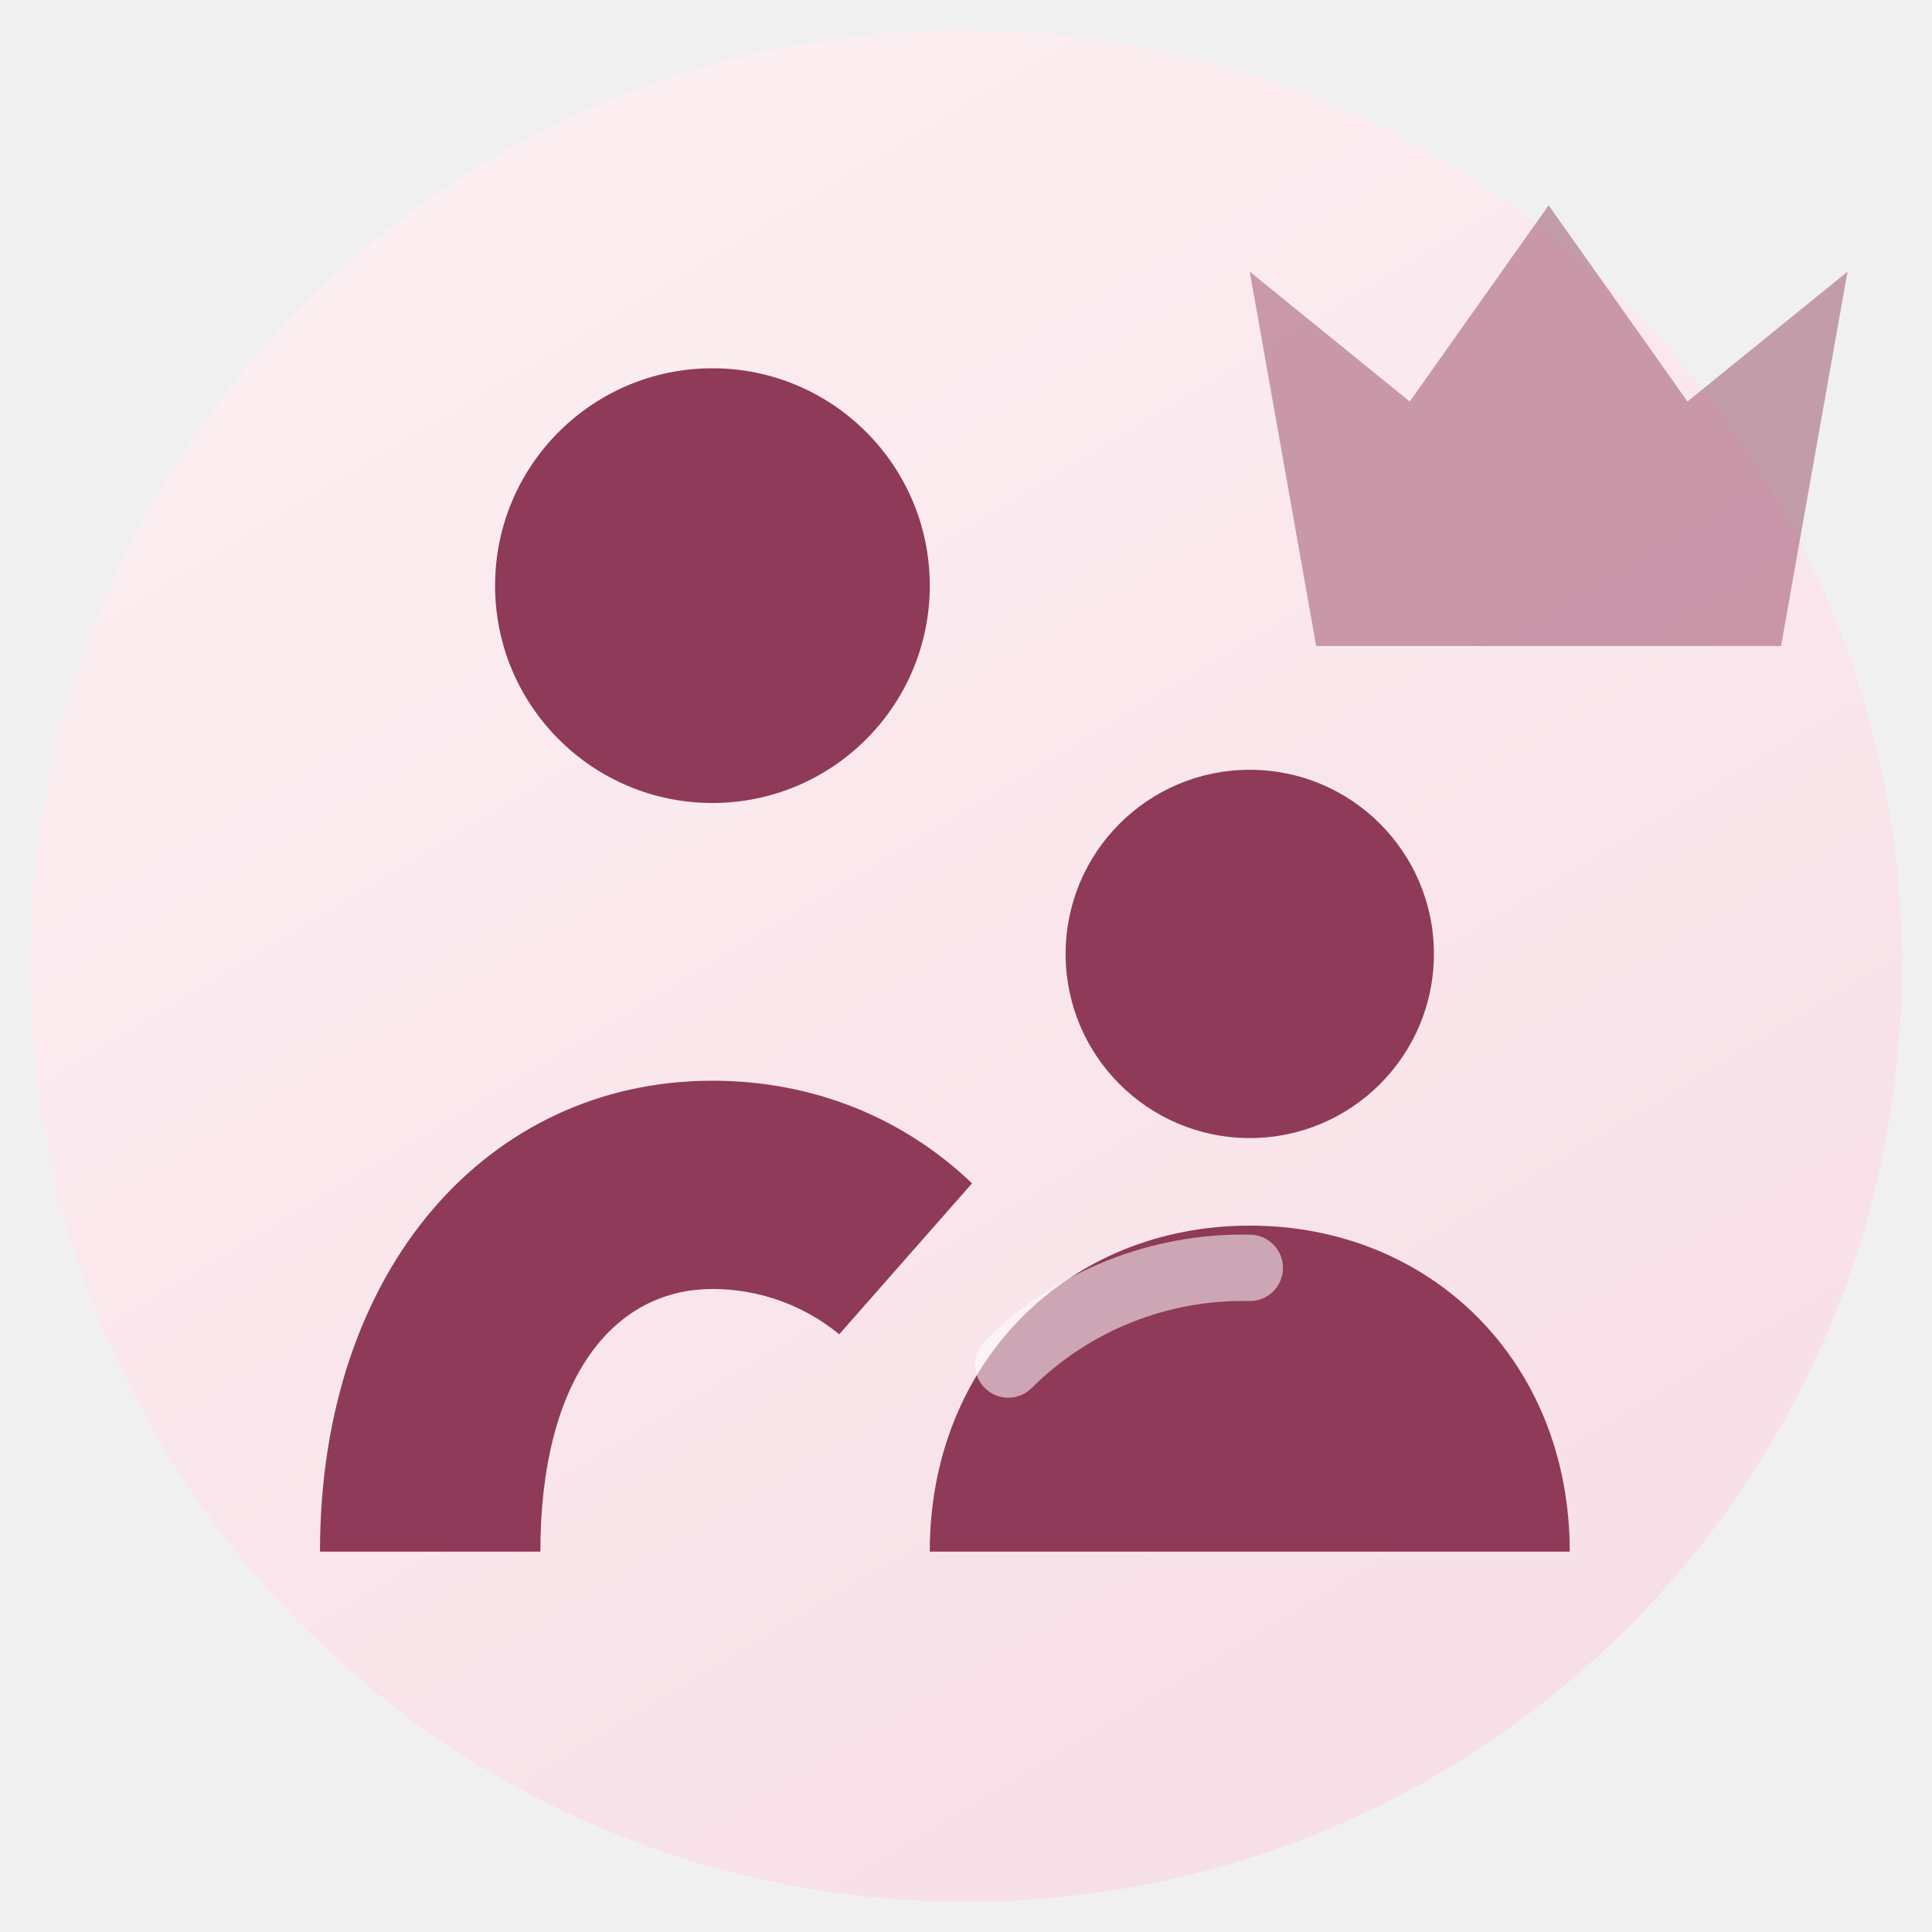
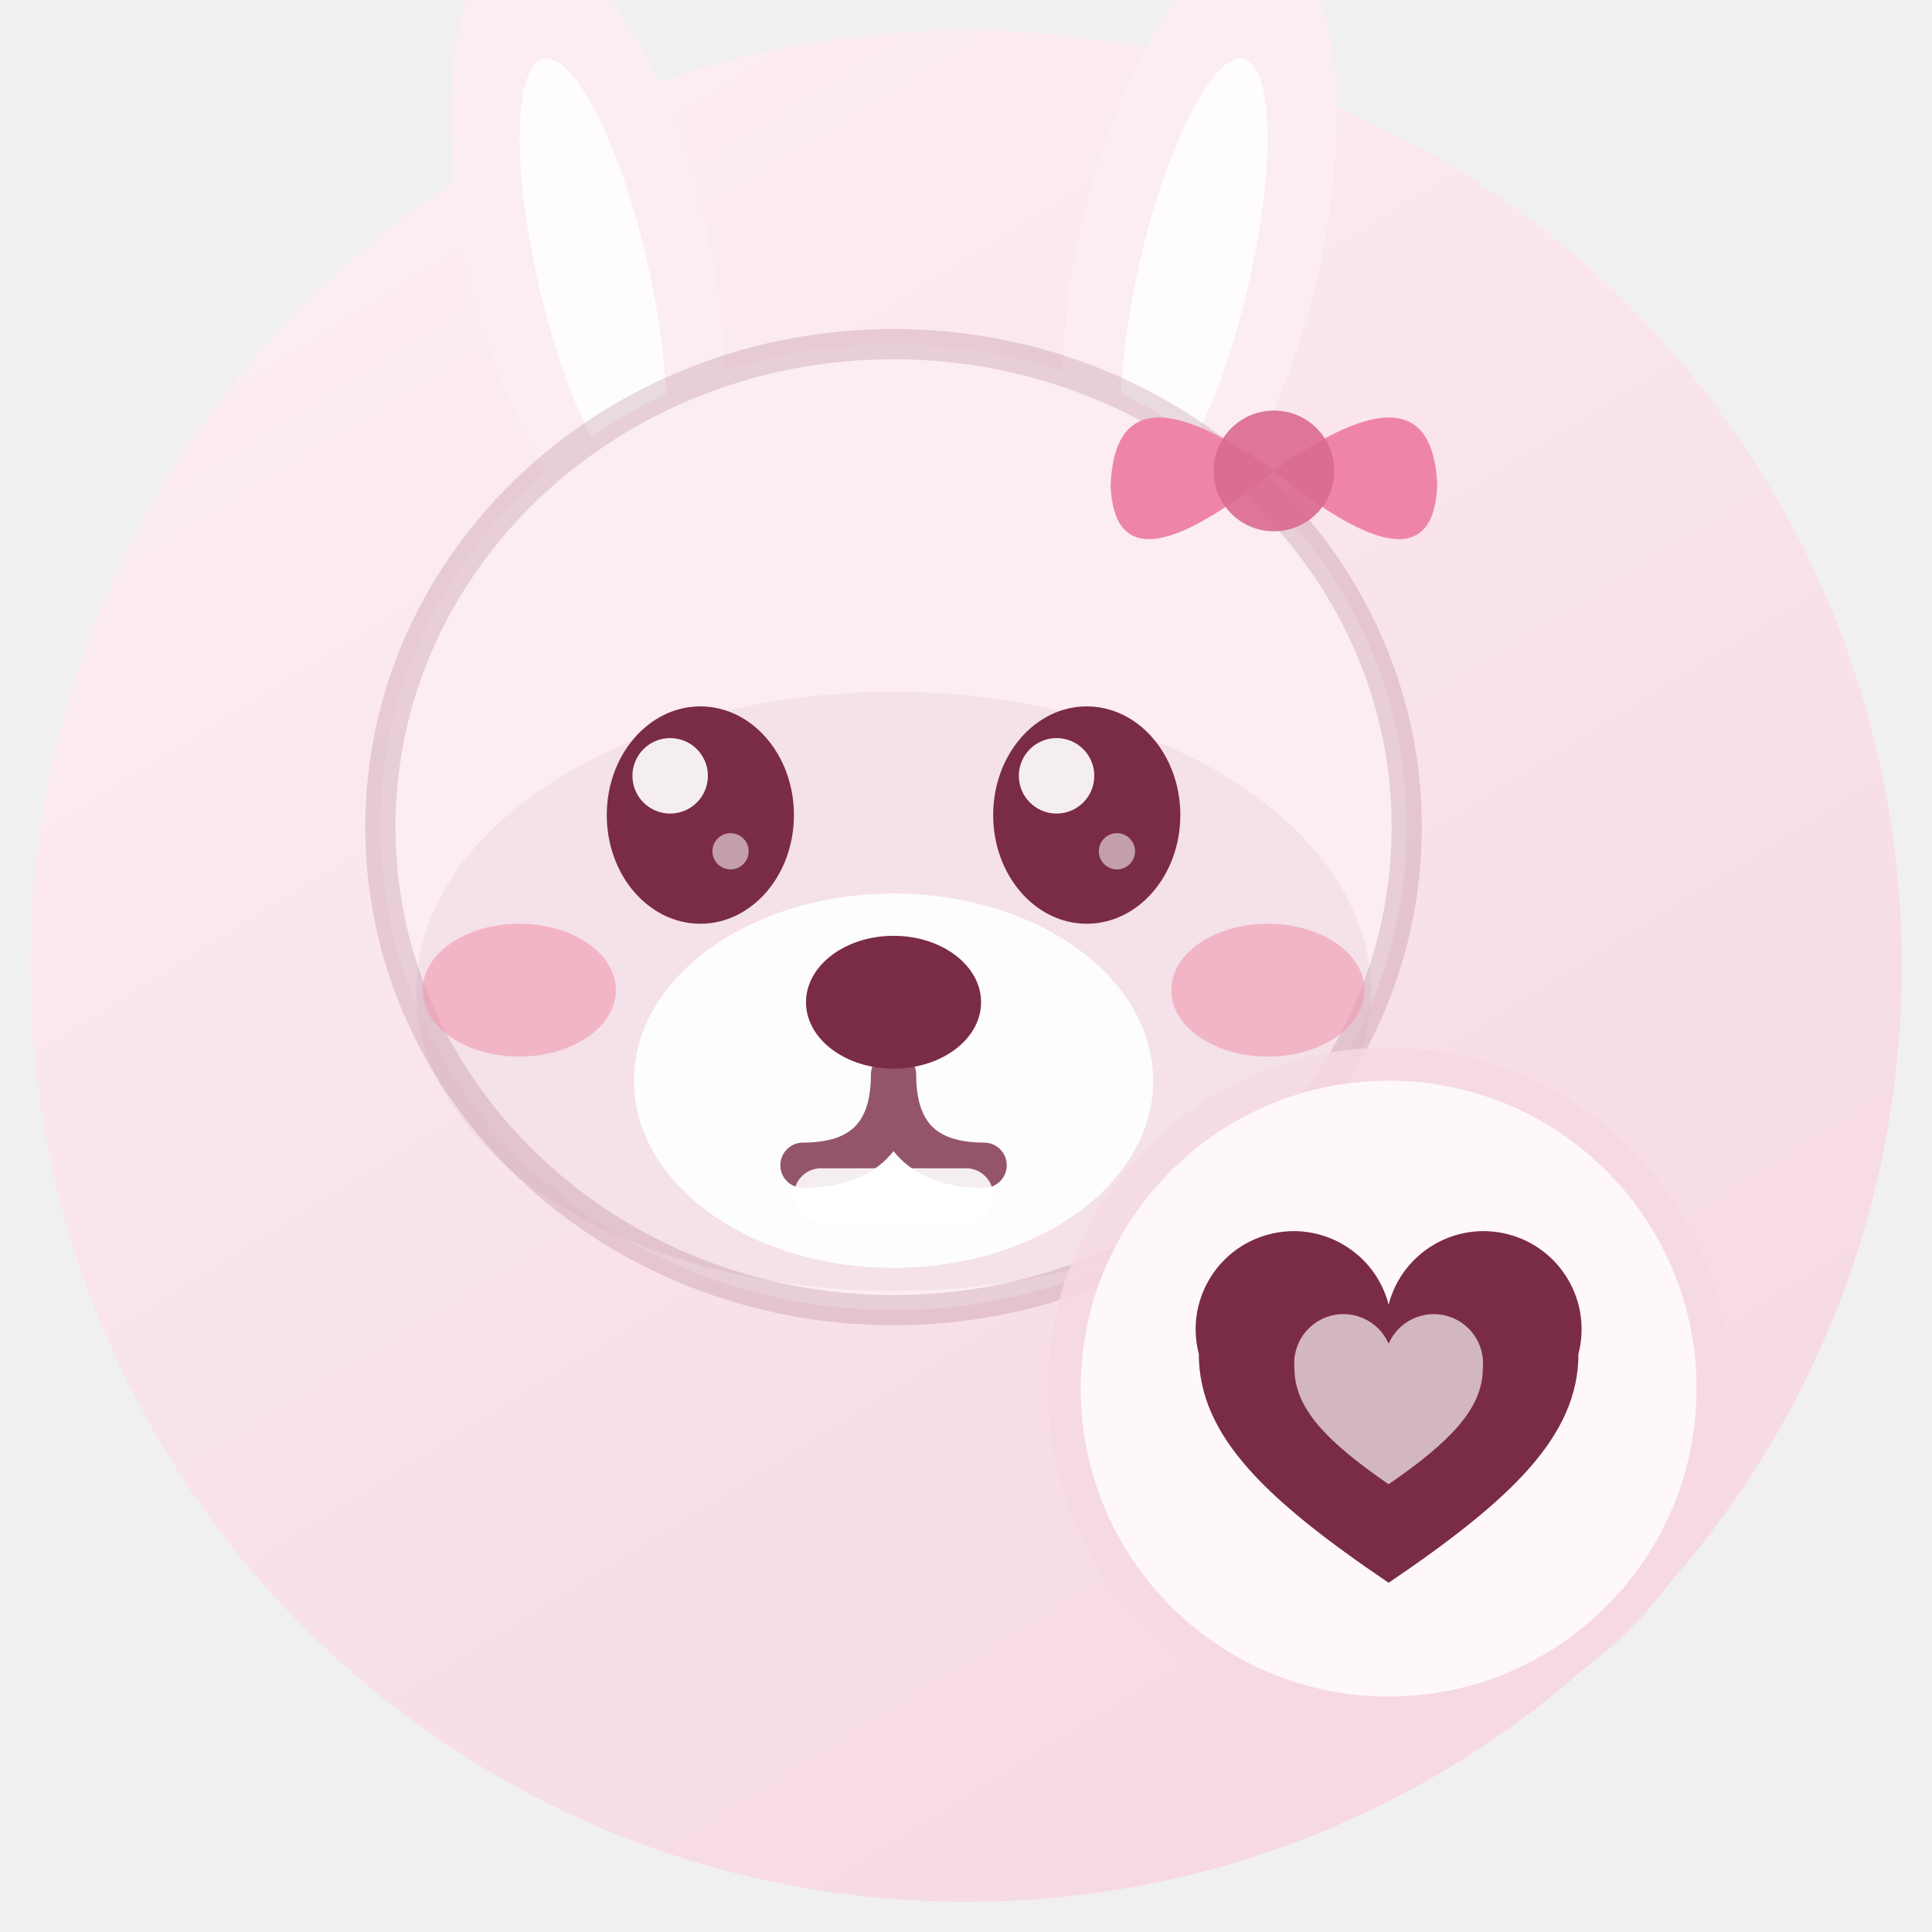
- <svg xmlns="http://www.w3.org/2000/svg" viewBox="0 0 64 64" width="64" height="64" role="img" aria-label="nurse (princess)">
+ <svg xmlns="http://www.w3.org/2000/svg" viewBox="0 0 64 64" width="64" height="64" role="img" aria-label="mama bunny — nurse">
  <defs>
-     <linearGradient id="d-princess-nurse" x1="0" y1="0" x2="0.6" y2="1">
+     <linearGradient id="d-princess-nurse" x1="0" y1="0" x2="0.62" y2="1">
      <stop offset="0" stop-color="#FDF1F3" />
-       <stop offset="1" stop-color="#F7DFE7" />
+       <stop offset="1" stop-color="#F6D9E3" />
    </linearGradient>
  </defs>
  <circle cx="32" cy="32" r="31" fill="url(#d-princess-nurse)" />
-   <path d="M43.6 21.4 41.4 9l5.3 4.3 4.6-6.5 4.6 6.5L61.2 9l-2.2 12.4Z" fill="#8E3A58" fill-opacity=".46" />
-   <circle cx="23.6" cy="19.4" r="7.2" fill="#8E3A58" />
-   <path d="M10.6 51.4c0-9.4 5.6-15.6 13-15.6 3.3 0 6.3 1.2 8.6 3.4l-4.4 5a6.6 6.6 0 0 0-4.2-1.5c-3.3 0-5.7 3-5.7 8.7Z" fill="#8E3A58" />
-   <circle cx="41.4" cy="31.6" r="6.1" fill="#8E3A58" />
-   <path d="M30.8 51.4c0-6.3 4.6-10.8 10.6-10.8s10.6 4.5 10.6 10.8Z" fill="#8E3A58" />
-   <path d="M33.4 45.2a11 11 0 0 1 8-3.2" stroke="#fff" stroke-opacity=".55" stroke-width="2.2" fill="none" stroke-linecap="round" />
+   <g transform="rotate(-13 21.8 18.4)">
+     <ellipse cx="21.8" cy="8" rx="4" ry="10.4" fill="#FBEDF2" />
+     <ellipse cx="21.8" cy="8.8" rx="1.84" ry="7.28" fill="#FFFFFF" fill-opacity=".85" />
+   </g>
+   <g transform="rotate(13 37.4 18.4)">
+     <ellipse cx="37.4" cy="8" rx="4" ry="10.4" fill="#FBEDF2" />
+     <ellipse cx="37.4" cy="8.8" rx="1.84" ry="7.28" fill="#FFFFFF" fill-opacity=".85" />
+   </g>
+   <ellipse cx="29.6" cy="27.4" rx="17" ry="16" fill="#FBEDF2" />
+   <ellipse cx="29.6" cy="32.84" rx="15.81" ry="9.92" fill="#EED6E0" fill-opacity=".5" />
+   <ellipse cx="29.6" cy="27.4" rx="17" ry="16" fill="none" stroke="#7A2B48" stroke-opacity=".16" stroke-width="1" />
+   <path d="M42.2 15.6 q-5.25 -3.77 -5.41 0.49 q0.16 3.77 5.41 -0.49Z" fill="#EE85A8" />
+   <path d="M42.2 15.6 q5.25 -3.77 5.41 0.49 q-0.16 3.77 -5.41 -0.49Z" fill="#EE85A8" />
+   <circle cx="42.2" cy="15.6" r="2" fill="#D96A90" fill-opacity=".9" />
+   <ellipse cx="29.6" cy="35.8" rx="8.6" ry="6.2" fill="#FFFFFF" fill-opacity=".92" />
+   <ellipse cx="29.6" cy="33.2" rx="2.9" ry="2.2" fill="#7A2B48" />
+   <path d="M29.6 35.6 q0 3 -3 3M29.6 35.6 q0 3 3 3" fill="none" stroke="#7A2B48" stroke-width="1.5" stroke-linecap="round" stroke-linejoin="round" stroke-opacity=".8" />
+   <path d="M27.2 39.6 h4.8" fill="none" stroke="#FFFFFF" stroke-width="1.8" stroke-linecap="round" stroke-linejoin="round" stroke-opacity=".9" />
+   <ellipse cx="23.2" cy="27" rx="3.1" ry="3.6" fill="#7A2B48" />
+   <circle cx="22.2" cy="25.7" r="1.25" fill="#fff" fill-opacity=".92" />
+   <circle cx="24.2" cy="28.2" r="0.6" fill="#fff" fill-opacity=".55" />
+   <ellipse cx="36" cy="27" rx="3.1" ry="3.6" fill="#7A2B48" />
+   <circle cx="35" cy="25.7" r="1.25" fill="#fff" fill-opacity=".92" />
+   <circle cx="37" cy="28.2" r="0.6" fill="#fff" fill-opacity=".55" />
+   <ellipse cx="17.2" cy="32.8" rx="3.2" ry="2.2" fill="#F09AB0" fill-opacity=".62" />
+   <ellipse cx="42" cy="32.8" rx="3.2" ry="2.2" fill="#F09AB0" fill-opacity=".62" />
+   <circle cx="46" cy="46" r="11.3" fill="#F6D9E3" fill-opacity=".85" />
+   <circle cx="46" cy="46" r="10.2" fill="#FFF8FA" />
+   <g transform="translate(38.32 38.32) scale(0.48)">
+     <path d="M16 29.4C7.6 23.7 2.9 19.3 2.9 13.6A6.7 6.7 0 0 1 16 10.2a6.7 6.7 0 0 1 13.1 3.4c0 5.7-4.7 10.1-13.1 15.8Z" fill="#7A2B48" />
+     <path d="M16 22.6c-4.2-2.9-6.5-5.2-6.5-8a3.4 3.4 0 0 1 6.5-1.7 3.4 3.4 0 0 1 6.5 1.7c0 2.8-2.3 5.1-6.5 8Z" fill="#fff" fill-opacity=".66" />
+   </g>
</svg>
